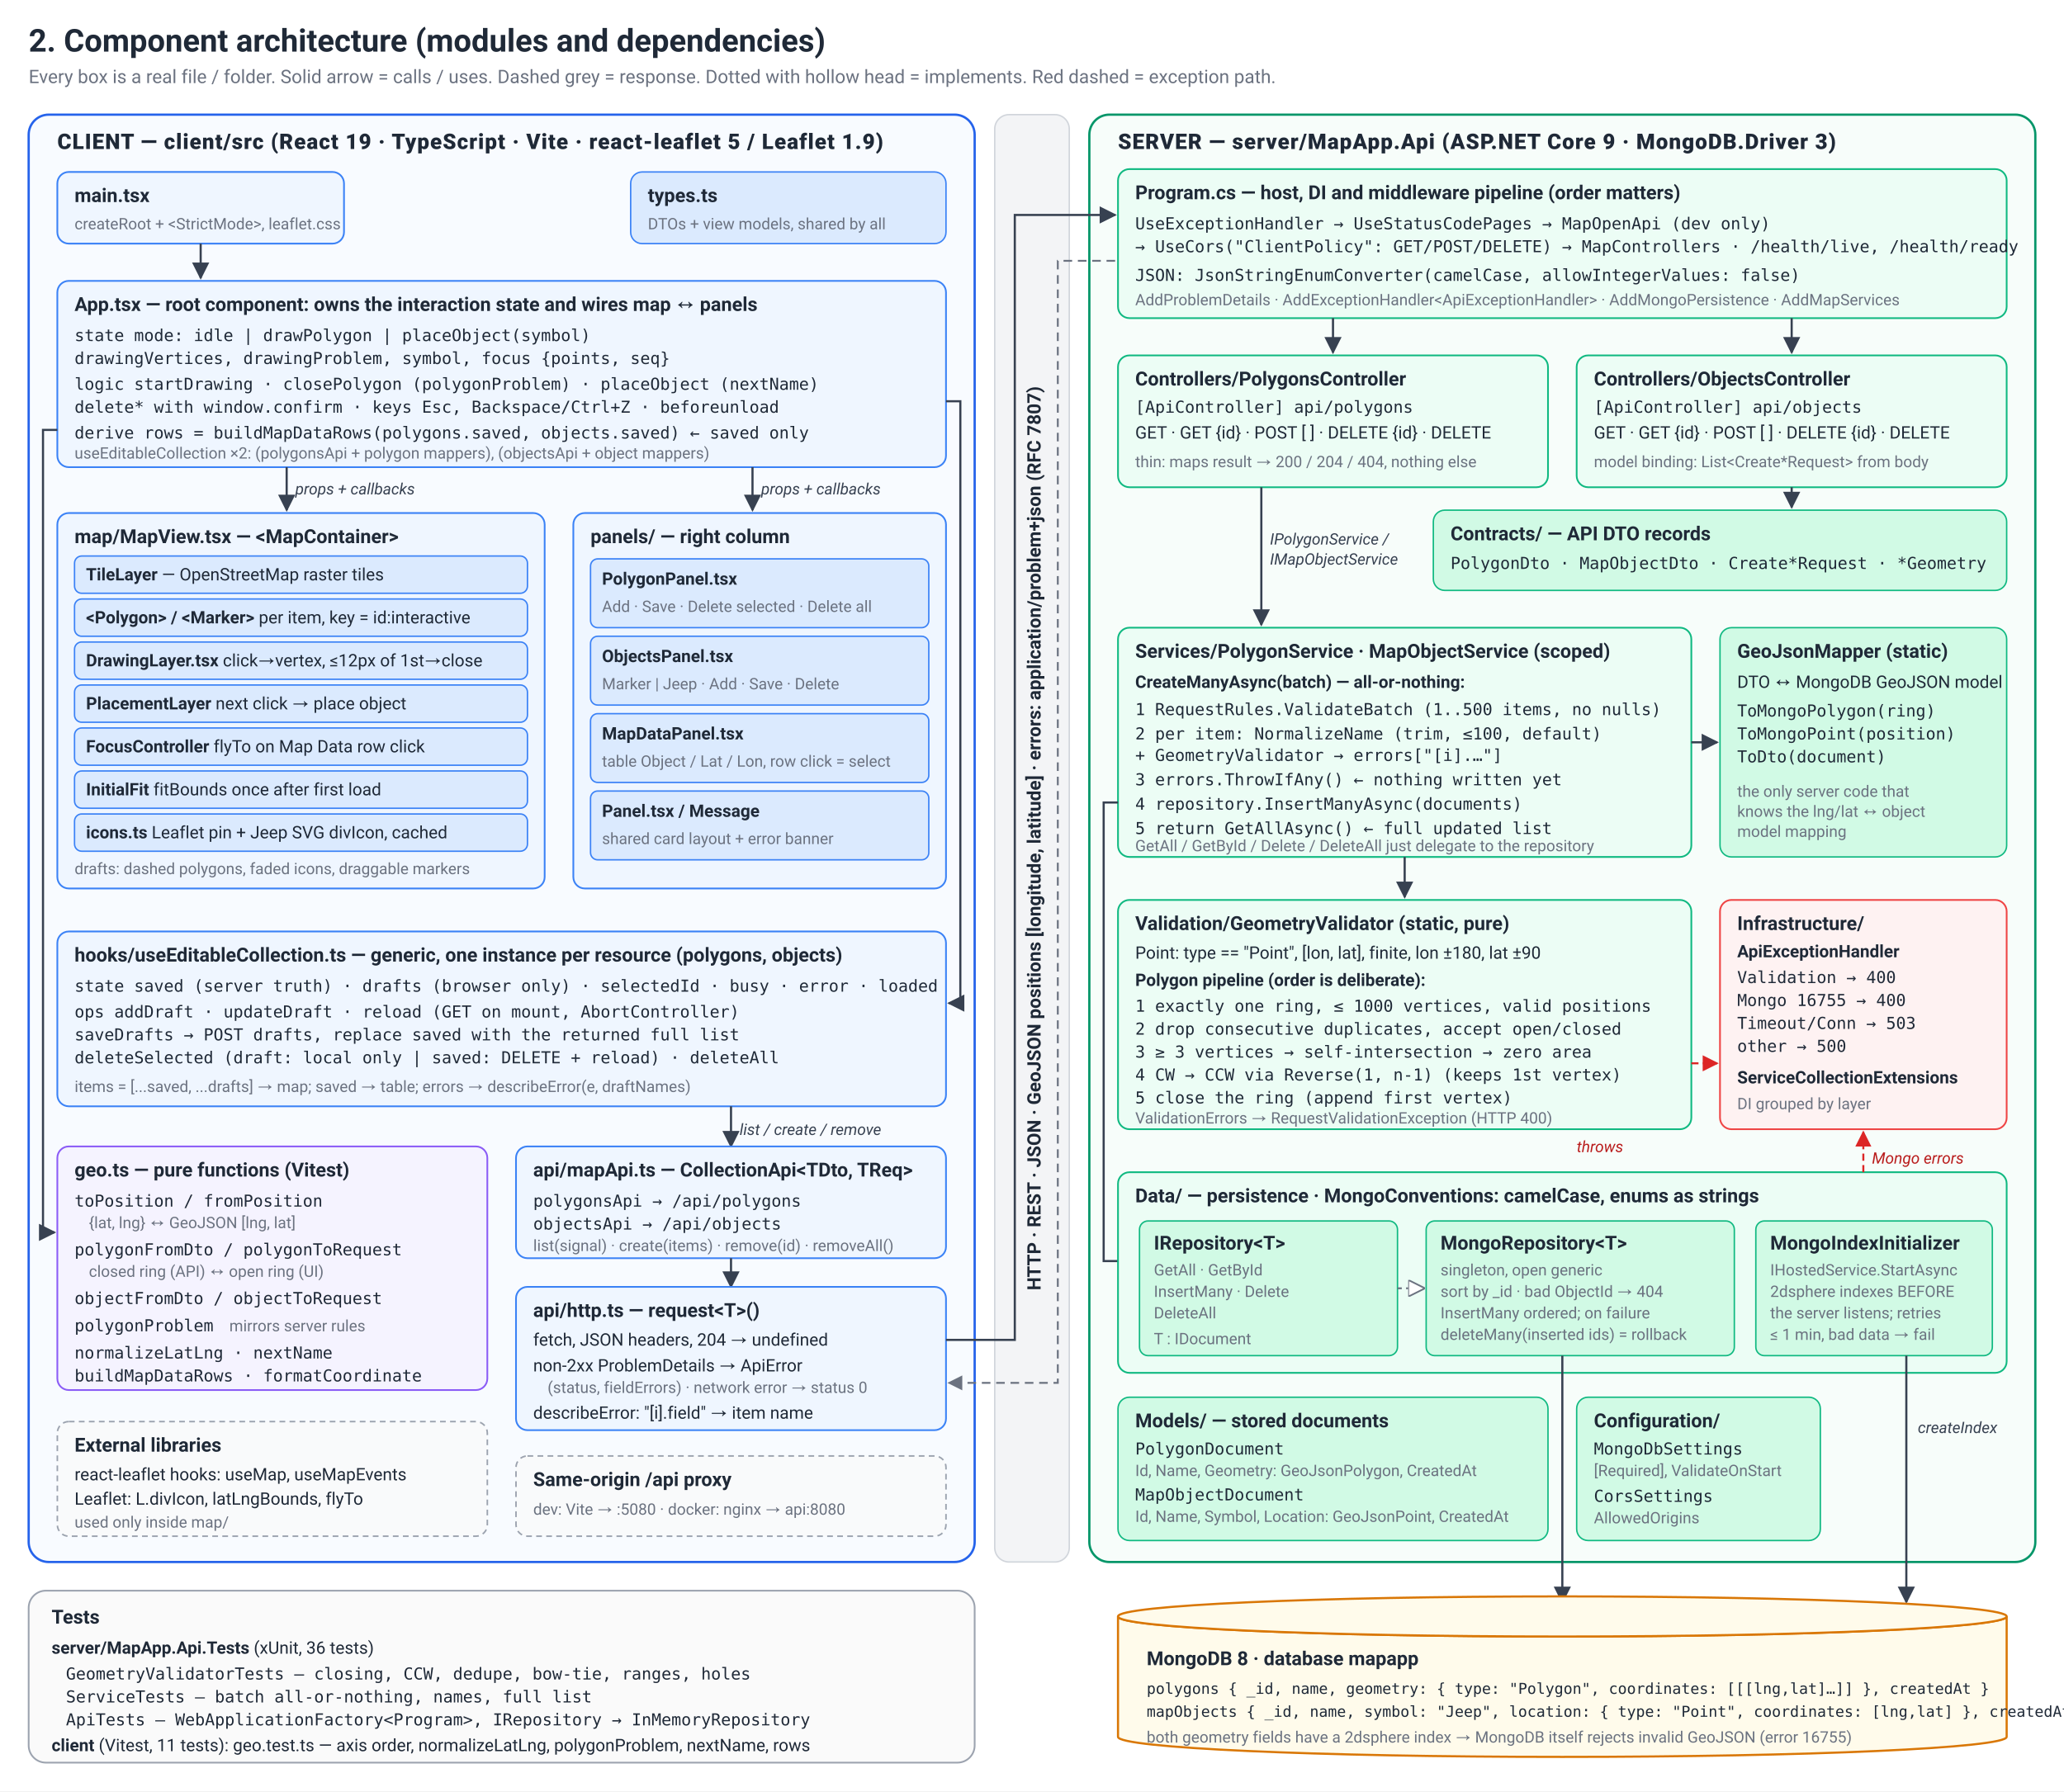
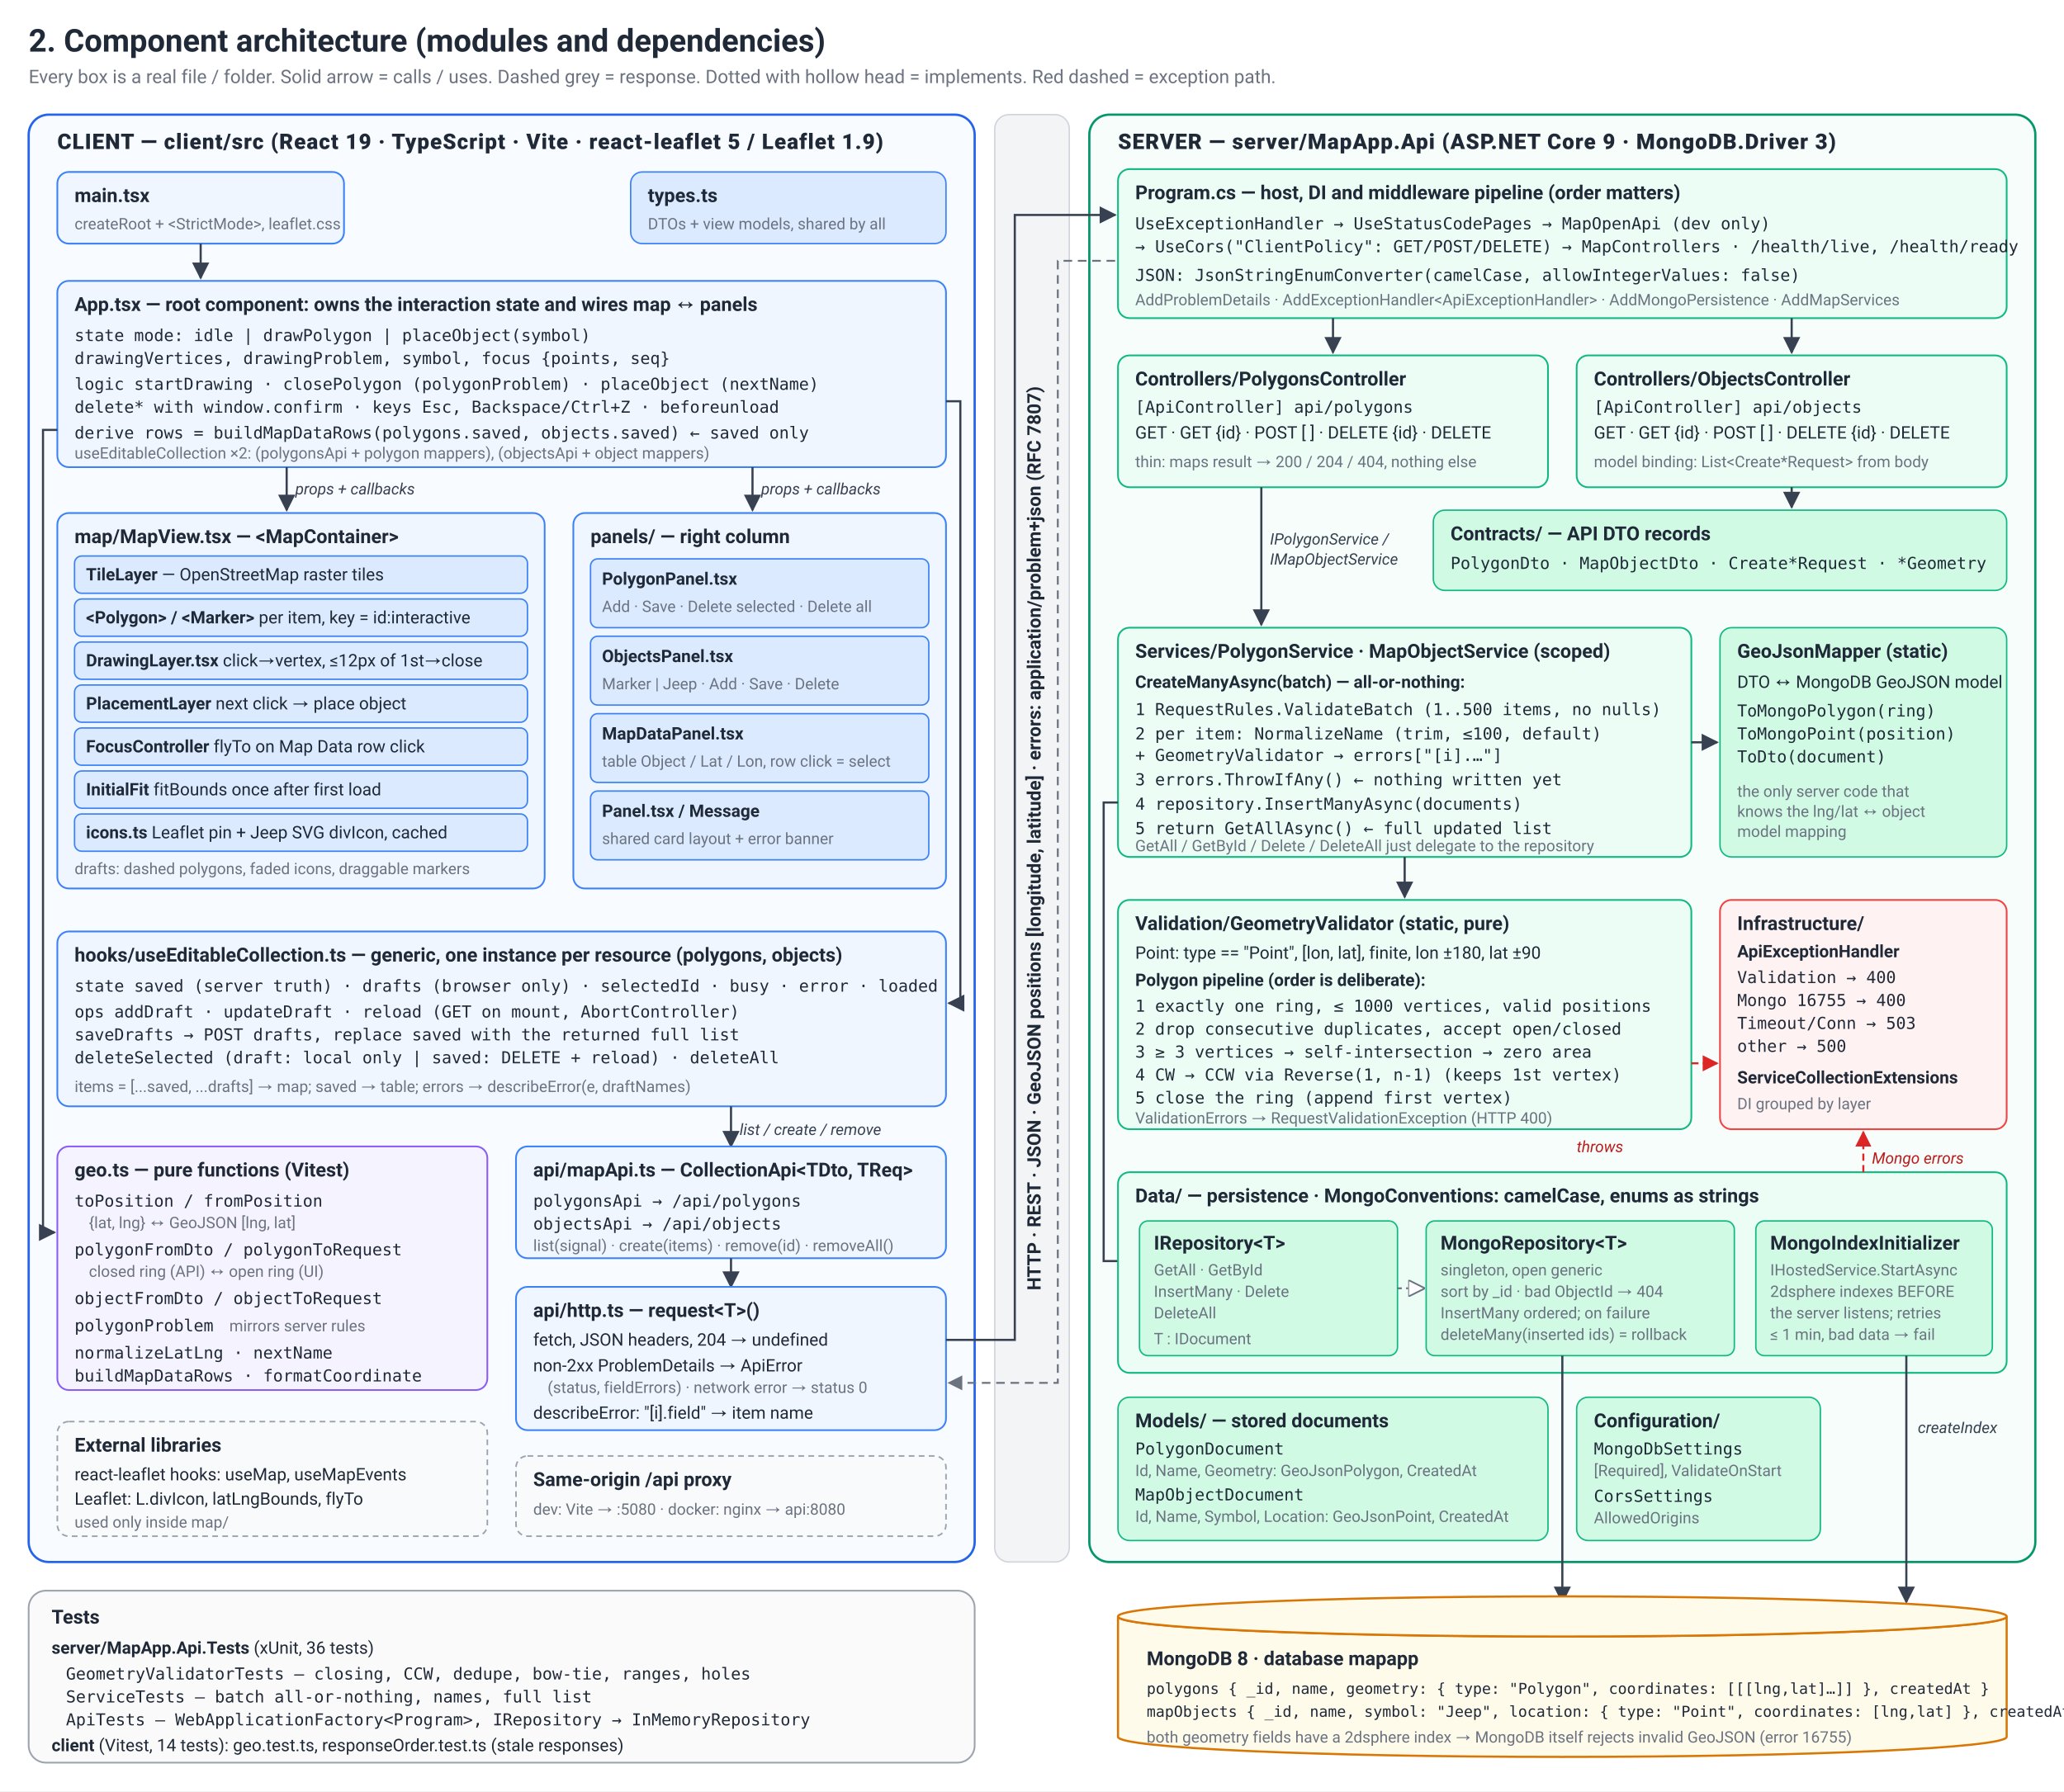
<svg xmlns="http://www.w3.org/2000/svg" viewBox="0 0 1440 1250" width="1440" height="1250" font-family="-apple-system, 'Segoe UI', Roboto, Helvetica, Arial, sans-serif">
  <style>
    text { fill: #1f2937; }
    .t { font-size: 22px; font-weight: 700; }
    .st { font-size: 13px; fill: #6b7280; }
    .frameT { font-size: 15px; font-weight: 800; letter-spacing: .6px; }
    .h { font-size: 13.5px; font-weight: 700; }
    .b { font-size: 12px; }
    .m { font-family: Consolas, Menlo, monospace; font-size: 11.5px; }
    .s { font-size: 11px; fill: #6b7280; }
    .lbl { font-size: 11px; fill: #374151; font-style: italic; }
    .err { font-size: 11px; fill: #b91c1c; font-style: italic; }
    .cf { fill: #f8fbff; stroke: #2563eb; stroke-width: 1.6; }
    .sf { fill: #f7fdfa; stroke: #059669; stroke-width: 1.6; }
    .c { fill: #eff6ff; stroke: #3b82f6; stroke-width: 1.2; }
    .c2 { fill: #dbeafe; stroke: #3b82f6; stroke-width: 1; }
    .sv { fill: #ecfdf5; stroke: #10b981; stroke-width: 1.2; }
    .sv2 { fill: #d1fae5; stroke: #10b981; stroke-width: 1; }
    .inf { fill: #fef2f2; stroke: #ef4444; stroke-width: 1.2; }
    .db { fill: #fffbeb; stroke: #d97706; stroke-width: 1.5; }
    .pure { fill: #f5f3ff; stroke: #8b5cf6; stroke-width: 1.2; }
    .ext { fill: #f9fafb; stroke: #9ca3af; stroke-width: 1.1; stroke-dasharray: 4 3; }
    .a { stroke: #374151; stroke-width: 1.5; fill: none; marker-end: url(#ah); }
    .ret { stroke: #6b7280; stroke-width: 1.3; fill: none; stroke-dasharray: 6 4; marker-end: url(#ahg); }
    .impl { stroke: #6b7280; stroke-width: 1.3; fill: none; stroke-dasharray: 3 3; marker-end: url(#aho); }
    .thr { stroke: #dc2626; stroke-width: 1.4; fill: none; stroke-dasharray: 5 3; marker-end: url(#ahr); }
  </style>
  <defs>
    <marker id="ah" viewBox="0 0 10 10" refX="9" refY="5" markerWidth="8" markerHeight="8" orient="auto-start-reverse">
      <path d="M0,0 L10,5 L0,10 z" fill="#374151" />
    </marker>
    <marker id="ahg" viewBox="0 0 10 10" refX="9" refY="5" markerWidth="8" markerHeight="8" orient="auto-start-reverse">
      <path d="M0,0 L10,5 L0,10 z" fill="#6b7280" />
    </marker>
    <marker id="aho" viewBox="0 0 10 10" refX="9" refY="5" markerWidth="9" markerHeight="9" orient="auto-start-reverse">
      <path d="M0,0 L10,5 L0,10 z" fill="#ffffff" stroke="#6b7280" />
    </marker>
    <marker id="ahr" viewBox="0 0 10 10" refX="9" refY="5" markerWidth="8" markerHeight="8" orient="auto-start-reverse">
      <path d="M0,0 L10,5 L0,10 z" fill="#dc2626" />
    </marker>
  </defs>
  <rect width="1440" height="1250" fill="#ffffff" />
  <text x="20" y="36" class="t">2. Component architecture (modules and dependencies)</text>
  <text x="20" y="58" class="st">Every box is a real file / folder. Solid arrow = calls / uses. Dashed grey = response. Dotted with hollow head = implements. Red dashed = exception path.</text>
  <rect x="20" y="80" width="660" height="1010" rx="14" class="cf" />
  <text x="40" y="104" class="frameT" fill="#1d4ed8">CLIENT — client/src  (React 19 · TypeScript · Vite · react-leaflet 5 / Leaflet 1.9)</text>
  <rect x="40" y="120" width="200" height="50" rx="8" class="c" />
  <text x="52" y="141" class="h">main.tsx</text>
  <text x="52" y="160" class="s">createRoot + &lt;StrictMode&gt;, leaflet.css</text>
  <rect x="440" y="120" width="220" height="50" rx="8" class="c2" />
  <text x="452" y="141" class="h">types.ts</text>
  <text x="452" y="160" class="s">DTOs + view models, shared by all</text>
  <path d="M140,170 L140,194" class="a" />
  <rect x="40" y="196" width="620" height="130" rx="8" class="c" />
  <text x="52" y="217" class="h">App.tsx — root component: owns the interaction state and wires map ↔ panels</text>
  <text x="52" y="238" class="m">state   mode: idle | drawPolygon | placeObject(symbol)</text>
  <text x="52" y="254" class="m">        drawingVertices, drawingProblem, symbol, focus {points, seq}</text>
  <text x="52" y="272" class="m">logic   startDrawing · closePolygon (polygonProblem) · placeObject (nextName)</text>
  <text x="52" y="288" class="m">        delete* with window.confirm · keys Esc, Backspace/Ctrl+Z · beforeunload</text>
  <text x="52" y="306" class="m">derive  rows = buildMapDataRows(polygons.saved, objects.saved)  ← saved only</text>
  <text x="52" y="320" class="s">useEditableCollection ×2: (polygonsApi + polygon mappers), (objectsApi + object mappers)</text>
  <path d="M200,326 L200,356" class="a" />
  <text x="206" y="345" class="lbl">props + callbacks</text>
  <path d="M525,326 L525,356" class="a" />
  <text x="531" y="345" class="lbl">props + callbacks</text>
  <rect x="40" y="358" width="340" height="262" rx="8" class="c" />
  <text x="52" y="379" class="h">map/MapView.tsx — &lt;MapContainer&gt;</text>
  <rect x="52" y="388" width="316" height="26" rx="5" class="c2" />
  <text x="60" y="405" class="b">
    <tspan font-weight="700">TileLayer</tspan> — OpenStreetMap raster tiles</text>
  <rect x="52" y="418" width="316" height="26" rx="5" class="c2" />
  <text x="60" y="435" class="b">
    <tspan font-weight="700">&lt;Polygon&gt; / &lt;Marker&gt;</tspan> per item, key = id:interactive</text>
  <rect x="52" y="448" width="316" height="26" rx="5" class="c2" />
  <text x="60" y="465" class="b">
    <tspan font-weight="700">DrawingLayer.tsx</tspan> click→vertex, ≤12px of 1st→close</text>
  <rect x="52" y="478" width="316" height="26" rx="5" class="c2" />
  <text x="60" y="495" class="b">
    <tspan font-weight="700">PlacementLayer</tspan> next click → place object</text>
  <rect x="52" y="508" width="316" height="26" rx="5" class="c2" />
  <text x="60" y="525" class="b">
    <tspan font-weight="700">FocusController</tspan> flyTo on Map Data row click</text>
  <rect x="52" y="538" width="316" height="26" rx="5" class="c2" />
  <text x="60" y="555" class="b">
    <tspan font-weight="700">InitialFit</tspan> fitBounds once after first load</text>
  <rect x="52" y="568" width="316" height="26" rx="5" class="c2" />
  <text x="60" y="585" class="b">
    <tspan font-weight="700">icons.ts</tspan> Leaflet pin + Jeep SVG divIcon, cached</text>
  <text x="52" y="610" class="s">drafts: dashed polygons, faded icons, draggable markers</text>
  <rect x="400" y="358" width="260" height="262" rx="8" class="c" />
  <text x="412" y="379" class="h">panels/ — right column</text>
  <rect x="412" y="390" width="236" height="48" rx="5" class="c2" />
  <text x="420" y="408" class="b" font-weight="700">PolygonPanel.tsx</text>
  <text x="420" y="427" class="s">Add · Save · Delete selected · Delete all</text>
  <rect x="412" y="444" width="236" height="48" rx="5" class="c2" />
  <text x="420" y="462" class="b" font-weight="700">ObjectsPanel.tsx</text>
  <text x="420" y="481" class="s">Marker | Jeep · Add · Save · Delete</text>
  <rect x="412" y="498" width="236" height="48" rx="5" class="c2" />
  <text x="420" y="516" class="b" font-weight="700">MapDataPanel.tsx</text>
  <text x="420" y="535" class="s">table Object / Lat / Lon, row click = select</text>
  <rect x="412" y="552" width="236" height="48" rx="5" class="c2" />
  <text x="420" y="570" class="b" font-weight="700">Panel.tsx / Message</text>
  <text x="420" y="589" class="s">shared card layout + error banner</text>
  <path d="M660,280 L670,280 L670,700 L662,700" class="a" />
  <path d="M40,300 L30,300 L30,860 L38,860" class="a" />
  <rect x="40" y="650" width="620" height="122" rx="8" class="c" />
  <text x="52" y="671" class="h">hooks/useEditableCollection.ts — generic, one instance per resource (polygons, objects)</text>
  <text x="52" y="692" class="m">state  saved (server truth) · drafts (browser only) · selectedId · busy · error · loaded</text>
  <text x="52" y="710" class="m">ops    addDraft · updateDraft · reload (GET on mount, AbortController)</text>
  <text x="52" y="726" class="m">       saveDrafts → POST drafts, replace saved with the returned full list</text>
  <text x="52" y="742" class="m">       deleteSelected (draft: local only | saved: DELETE + reload) · deleteAll</text>
  <text x="52" y="762" class="s">items = [...saved, ...drafts] → map;  saved → table;  errors → describeError(e, draftNames)</text>
  <path d="M510,772 L510,800" class="a" />
  <text x="516" y="792" class="lbl">list / create / remove</text>
  <rect x="40" y="800" width="300" height="170" rx="8" class="pure" />
  <text x="52" y="821" class="h">geo.ts — pure functions (Vitest)</text>
  <text x="52" y="842" class="m">toPosition / fromPosition</text>
  <text x="62" y="857" class="s">{lat, lng} ↔ GeoJSON [lng, lat]</text>
  <text x="52" y="876" class="m">polygonFromDto / polygonToRequest</text>
  <text x="62" y="891" class="s">closed ring (API) ↔ open ring (UI)</text>
  <text x="52" y="910" class="m">objectFromDto / objectToRequest</text>
  <text x="52" y="929" class="m">polygonProblem</text>
  <text x="160" y="929" class="s">mirrors server rules</text>
  <text x="52" y="948" class="m">normalizeLatLng · nextName</text>
  <text x="52" y="964" class="m">buildMapDataRows · formatCoordinate</text>
  <rect x="360" y="800" width="300" height="78" rx="8" class="c" />
  <text x="372" y="821" class="h">api/mapApi.ts — CollectionApi&lt;TDto, TReq&gt;</text>
  <text x="372" y="842" class="m">polygonsApi → /api/polygons</text>
  <text x="372" y="858" class="m">objectsApi  → /api/objects</text>
  <text x="372" y="873" class="s">list(signal) · create(items) · remove(id) · removeAll()</text>
  <path d="M510,878 L510,898" class="a" />
  <rect x="360" y="898" width="300" height="100" rx="8" class="c" />
  <text x="372" y="919" class="h">api/http.ts — request&lt;T&gt;()</text>
  <text x="372" y="939" class="b">fetch, JSON headers, 204 → undefined</text>
  <text x="372" y="957" class="b">non-2xx ProblemDetails → ApiError</text>
  <text x="382" y="972" class="s">(status, fieldErrors) · network error → status 0</text>
  <text x="372" y="990" class="b">describeError: "[i].field" → item name</text>
  <rect x="40" y="992" width="300" height="80" rx="8" class="ext" />
  <text x="52" y="1013" class="h">External libraries</text>
  <text x="52" y="1033" class="b">react-leaflet hooks: useMap, useMapEvents</text>
  <text x="52" y="1050" class="b">Leaflet: L.divIcon, latLngBounds, flyTo</text>
  <text x="52" y="1066" class="s">used only inside map/</text>
  <rect x="360" y="1016" width="300" height="56" rx="8" class="ext" />
  <text x="372" y="1037" class="h">Same-origin /api proxy</text>
  <text x="372" y="1057" class="s">dev: Vite → :5080 · docker: nginx → api:8080</text>
  <rect x="694" y="80" width="52" height="1010" rx="10" fill="#f3f4f6" stroke="#d1d5db" />
  <text transform="translate(726,585) rotate(-90)" text-anchor="middle" font-size="13" font-weight="700" fill="#4b5563">HTTP · REST · JSON · GeoJSON positions [longitude, latitude] · errors: application/problem+json (RFC 7807)</text>
  <rect x="760" y="80" width="660" height="1010" rx="14" class="sf" />
  <path d="M660,935 L708,935 L708,150 L778,150" class="a" />
  <path d="M778,182 L738,182 L738,965 L662,965" class="ret" />
  <text x="780" y="104" class="frameT" fill="#047857">SERVER — server/MapApp.Api  (ASP.NET Core 9 · MongoDB.Driver 3)</text>
  <rect x="780" y="118" width="620" height="104" rx="8" class="sv" />
  <text x="792" y="139" class="h">Program.cs — host, DI and middleware pipeline (order matters)</text>
  <text x="792" y="160" class="m">UseExceptionHandler → UseStatusCodePages → MapOpenApi (dev only)</text>
  <text x="792" y="176" class="m">→ UseCors("ClientPolicy": GET/POST/DELETE) → MapControllers · /health/live, /health/ready</text>
  <text x="792" y="196" class="m">JSON: JsonStringEnumConverter(camelCase, allowIntegerValues: false)</text>
  <text x="792" y="213" class="s">AddProblemDetails · AddExceptionHandler&lt;ApiExceptionHandler&gt; · AddMongoPersistence · AddMapServices</text>
  <path d="M930,222 L930,246" class="a" />
  <path d="M1250,222 L1250,246" class="a" />
  <rect x="780" y="248" width="300" height="92" rx="8" class="sv" />
  <text x="792" y="269" class="h">Controllers/PolygonsController</text>
  <text x="792" y="288" class="m">[ApiController] api/polygons</text>
  <text x="792" y="306" class="b">GET · GET {id} · POST [ ] · DELETE {id} · DELETE</text>
  <text x="792" y="326" class="s">thin: maps result → 200 / 204 / 404, nothing else</text>
  <rect x="1100" y="248" width="300" height="92" rx="8" class="sv" />
  <text x="1112" y="269" class="h">Controllers/ObjectsController</text>
  <text x="1112" y="288" class="m">[ApiController] api/objects</text>
  <text x="1112" y="306" class="b">GET · GET {id} · POST [ ] · DELETE {id} · DELETE</text>
  <text x="1112" y="326" class="s">model binding: List&lt;Create*Request&gt; from body</text>
  <rect x="1000" y="356" width="400" height="56" rx="8" class="sv2" />
  <text x="1012" y="377" class="h">Contracts/ — API DTO records</text>
  <text x="1012" y="397" class="m">PolygonDto · MapObjectDto · Create*Request · *Geometry</text>
  <path d="M880,340 L880,436" class="a" />
  <text x="886" y="380" class="lbl">IPolygonService /</text>
  <text x="886" y="394" class="lbl">IMapObjectService</text>
  <path d="M1250,340 L1250,354" class="a" />
  <rect x="780" y="438" width="400" height="160" rx="8" class="sv" />
  <text x="792" y="459" class="h">Services/PolygonService · MapObjectService (scoped)</text>
  <text x="792" y="480" class="b" font-weight="700">CreateManyAsync(batch) — all-or-nothing:</text>
  <text x="792" y="499" class="m">1 RequestRules.ValidateBatch  (1..500 items, no nulls)</text>
  <text x="792" y="516" class="m">2 per item: NormalizeName (trim, ≤100, default)</text>
  <text x="792" y="531" class="m">            + GeometryValidator → errors["[i].…"]</text>
  <text x="792" y="548" class="m">3 errors.ThrowIfAny()   ← nothing written yet</text>
  <text x="792" y="565" class="m">4 repository.InsertManyAsync(documents)</text>
  <text x="792" y="582" class="m">5 return GetAllAsync()  ← full updated list</text>
  <text x="792" y="594" class="s">GetAll / GetById / Delete / DeleteAll just delegate to the repository</text>
  <rect x="1200" y="438" width="200" height="160" rx="8" class="sv2" />
  <text x="1212" y="459" class="h">GeoJsonMapper (static)</text>
  <text x="1212" y="480" class="b">DTO ↔ MongoDB GeoJSON model</text>
  <text x="1212" y="500" class="m">ToMongoPolygon(ring)</text>
  <text x="1212" y="516" class="m">ToMongoPoint(position)</text>
  <text x="1212" y="532" class="m">ToDto(document)</text>
  <text x="1212" y="556" class="s">the only server code that</text>
  <text x="1212" y="570" class="s">knows the lng/lat ↔ object</text>
  <text x="1212" y="584" class="s">model mapping</text>
  <path d="M1180,518 L1198,518" class="a" />
  <path d="M980,598 L980,626" class="a" />
  <rect x="780" y="628" width="400" height="160" rx="8" class="sv" />
  <text x="792" y="649" class="h">Validation/GeometryValidator (static, pure)</text>
  <text x="792" y="669" class="b">Point: type == "Point", [lon, lat], finite, lon ±180, lat ±90</text>
  <text x="792" y="688" class="b" font-weight="700">Polygon pipeline (order is deliberate):</text>
  <text x="792" y="706" class="m">1 exactly one ring, ≤ 1000 vertices, valid positions</text>
  <text x="792" y="722" class="m">2 drop consecutive duplicates, accept open/closed</text>
  <text x="792" y="738" class="m">3 ≥ 3 vertices → self-intersection → zero area</text>
  <text x="792" y="754" class="m">4 CW → CCW via Reverse(1, n-1) (keeps 1st vertex)</text>
  <text x="792" y="770" class="m">5 close the ring (append first vertex)</text>
  <text x="792" y="784" class="s">ValidationErrors → RequestValidationException (HTTP 400)</text>
  <rect x="1200" y="628" width="200" height="160" rx="8" class="inf" />
  <text x="1212" y="649" class="h">Infrastructure/</text>
  <text x="1212" y="668" class="b" font-weight="700">ApiExceptionHandler</text>
  <text x="1212" y="686" class="m">Validation    → 400</text>
  <text x="1212" y="702" class="m">Mongo 16755   → 400</text>
  <text x="1212" y="718" class="m">Timeout/Conn  → 503</text>
  <text x="1212" y="734" class="m">other         → 500</text>
  <text x="1212" y="756" class="b" font-weight="700">ServiceCollectionExtensions</text>
  <text x="1212" y="774" class="s">DI grouped by layer</text>
  <path d="M1180,742 L1198,742" class="thr" />
  <text x="1100" y="804" class="err">throws</text>
  <path d="M780,560 L770,560 L770,880 L793,880" class="a" />
  <rect x="780" y="818" width="620" height="140" rx="8" class="sv" />
  <text x="792" y="839" class="h">Data/ — persistence · MongoConventions: camelCase, enums as strings</text>
  <rect x="795" y="852" width="180" height="94" rx="6" class="sv2" />
  <text x="805" y="872" class="h">IRepository&lt;T&gt;</text>
  <text x="805" y="890" class="s">GetAll · GetById</text>
  <text x="805" y="905" class="s">InsertMany · Delete</text>
  <text x="805" y="920" class="s">DeleteAll</text>
  <text x="805" y="938" class="s">T : IDocument</text>
  <path d="M975,899 L993,899" class="impl" />
  <rect x="995" y="852" width="215" height="94" rx="6" class="sv2" />
  <text x="1005" y="872" class="h">MongoRepository&lt;T&gt;</text>
  <text x="1005" y="890" class="s">singleton, open generic</text>
  <text x="1005" y="905" class="s">sort by _id · bad ObjectId → 404</text>
  <text x="1005" y="920" class="s">InsertMany ordered; on failure</text>
  <text x="1005" y="935" class="s">deleteMany(inserted ids) = rollback</text>
  <rect x="1225" y="852" width="165" height="94" rx="6" class="sv2" />
  <text x="1235" y="872" class="h">MongoIndexInitializer</text>
  <text x="1235" y="890" class="s">IHostedService.StartAsync</text>
  <text x="1235" y="905" class="s">2dsphere indexes BEFORE</text>
  <text x="1235" y="920" class="s">the server listens; retries</text>
  <text x="1235" y="935" class="s">≤ 1 min, bad data → fail</text>
  <path d="M1300,818 L1300,790" class="thr" />
  <text x="1306" y="812" class="err">Mongo errors</text>
  <rect x="780" y="975" width="300" height="100" rx="8" class="sv2" />
  <text x="792" y="996" class="h">Models/ — stored documents</text>
  <text x="792" y="1015" class="m">PolygonDocument</text>
  <text x="792" y="1030" class="s">  Id, Name, Geometry: GeoJsonPolygon, CreatedAt</text>
  <text x="792" y="1047" class="m">MapObjectDocument</text>
  <text x="792" y="1062" class="s">  Id, Name, Symbol, Location: GeoJsonPoint, CreatedAt</text>
  <rect x="1100" y="975" width="170" height="100" rx="8" class="sv2" />
  <text x="1112" y="996" class="h">Configuration/</text>
  <text x="1112" y="1015" class="m">MongoDbSettings</text>
  <text x="1112" y="1030" class="s">[Required], ValidateOnStart</text>
  <text x="1112" y="1048" class="m">CorsSettings</text>
  <text x="1112" y="1063" class="s">AllowedOrigins</text>
  <path d="M1090,946 L1090,1118" class="a" />
  <path d="M1330,946 L1330,1118" class="a" />
  <text x="1338" y="1000" class="lbl">createIndex</text>
  <path d="M780,1128 a310,14 0 0,0 620,0 v84 a310,14 0 0,1 -620,0 z" class="db" />
  <ellipse cx="1090" cy="1128" rx="310" ry="14" class="db" />
  <text x="800" y="1162" class="h">MongoDB 8 · database mapapp</text>
  <text x="800" y="1182" class="m" style="font-size:10.5px">polygons   { _id, name, geometry: { type: "Polygon", coordinates: [[[lng,lat]…]] }, createdAt }</text>
  <text x="800" y="1198" class="m" style="font-size:10.5px">mapObjects { _id, name, symbol: "Jeep", location: { type: "Point", coordinates: [lng,lat] }, createdAt }</text>
  <text x="800" y="1216" class="s">both geometry fields have a 2dsphere index → MongoDB itself rejects invalid GeoJSON (error 16755)</text>
  <rect x="20" y="1110" width="660" height="120" rx="12" fill="#fafafa" stroke="#9ca3af" stroke-width="1.2" />
  <text x="36" y="1133" class="h">Tests</text>
  <text x="36" y="1154" class="b">
    <tspan font-weight="700">server/MapApp.Api.Tests</tspan> (xUnit, 36 tests)</text>
  <text x="46" y="1172" class="m">GeometryValidatorTests  — closing, CCW, dedupe, bow-tie, ranges, holes</text>
  <text x="46" y="1188" class="m">ServiceTests            — batch all-or-nothing, names, full list</text>
  <text x="46" y="1204" class="m">ApiTests — WebApplicationFactory&lt;Program&gt;, IRepository → InMemoryRepository</text>
  <text x="36" y="1222" class="b">
-     <tspan font-weight="700">client</tspan> (Vitest, 11 tests): geo.test.ts — axis order, normalizeLatLng, polygonProblem, nextName, rows</text>
+     <tspan font-weight="700">client</tspan> (Vitest, 14 tests): geo.test.ts, responseOrder.test.ts (stale responses)</text>
</svg>
